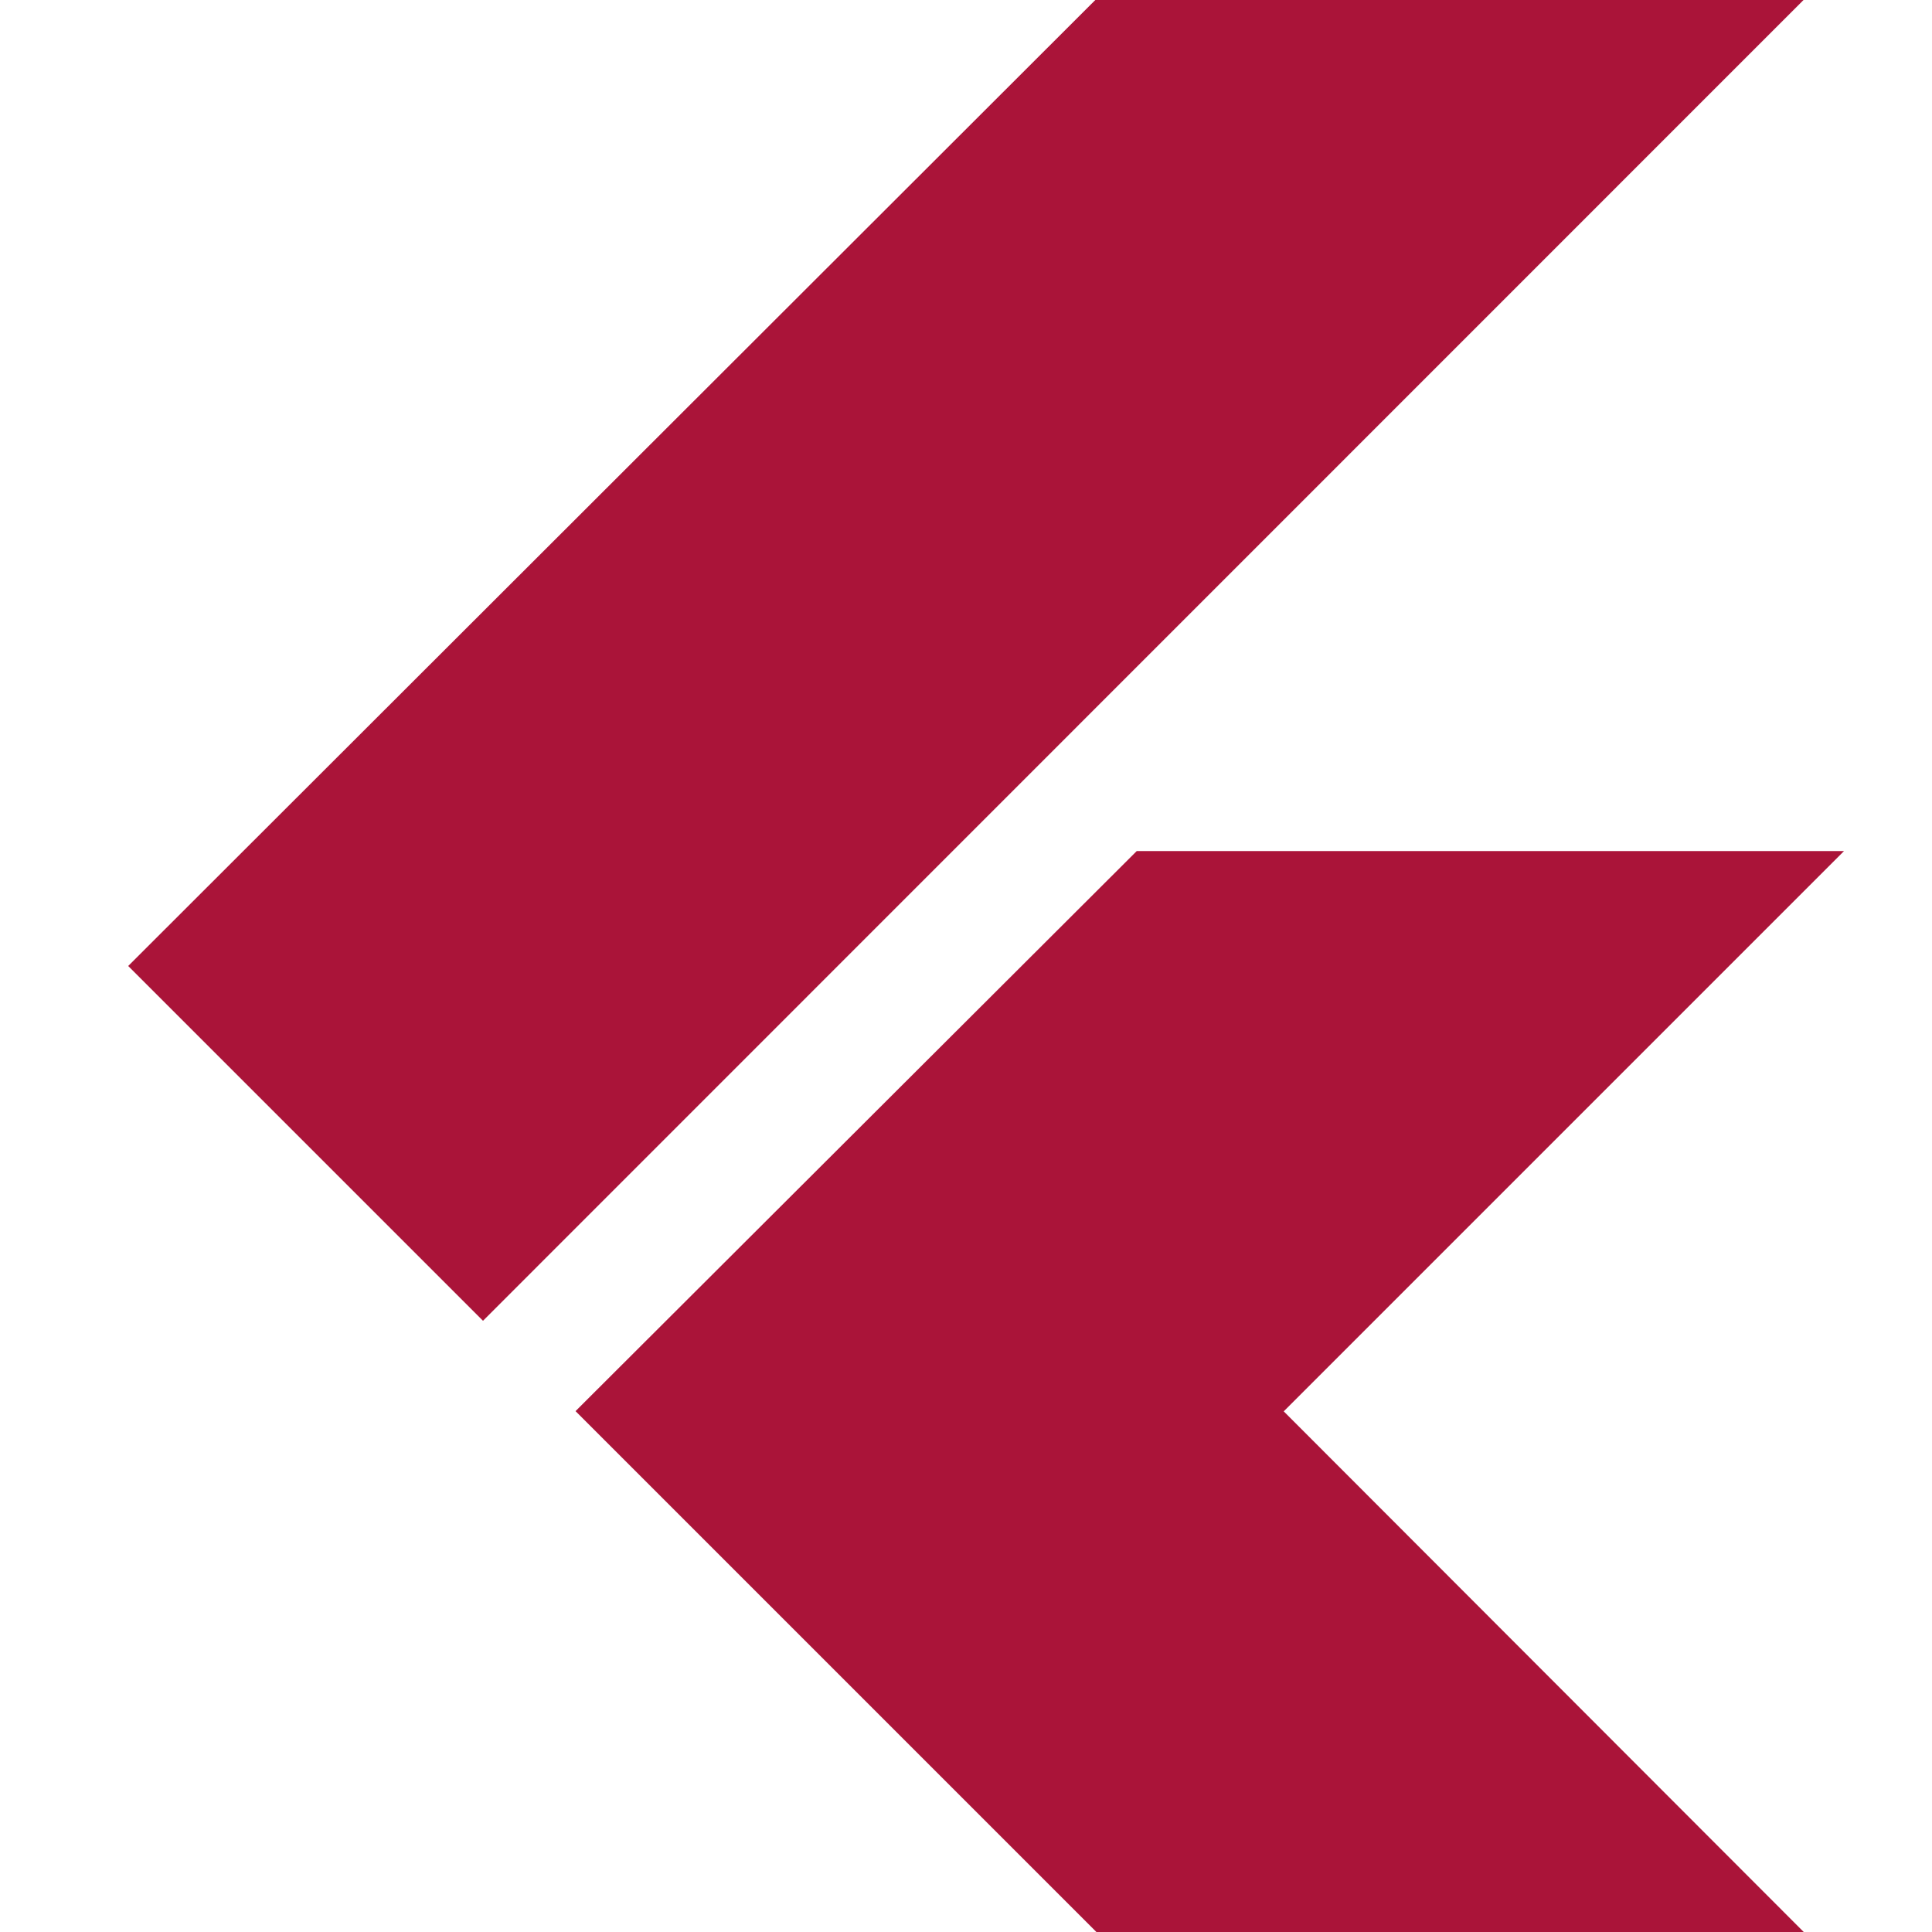
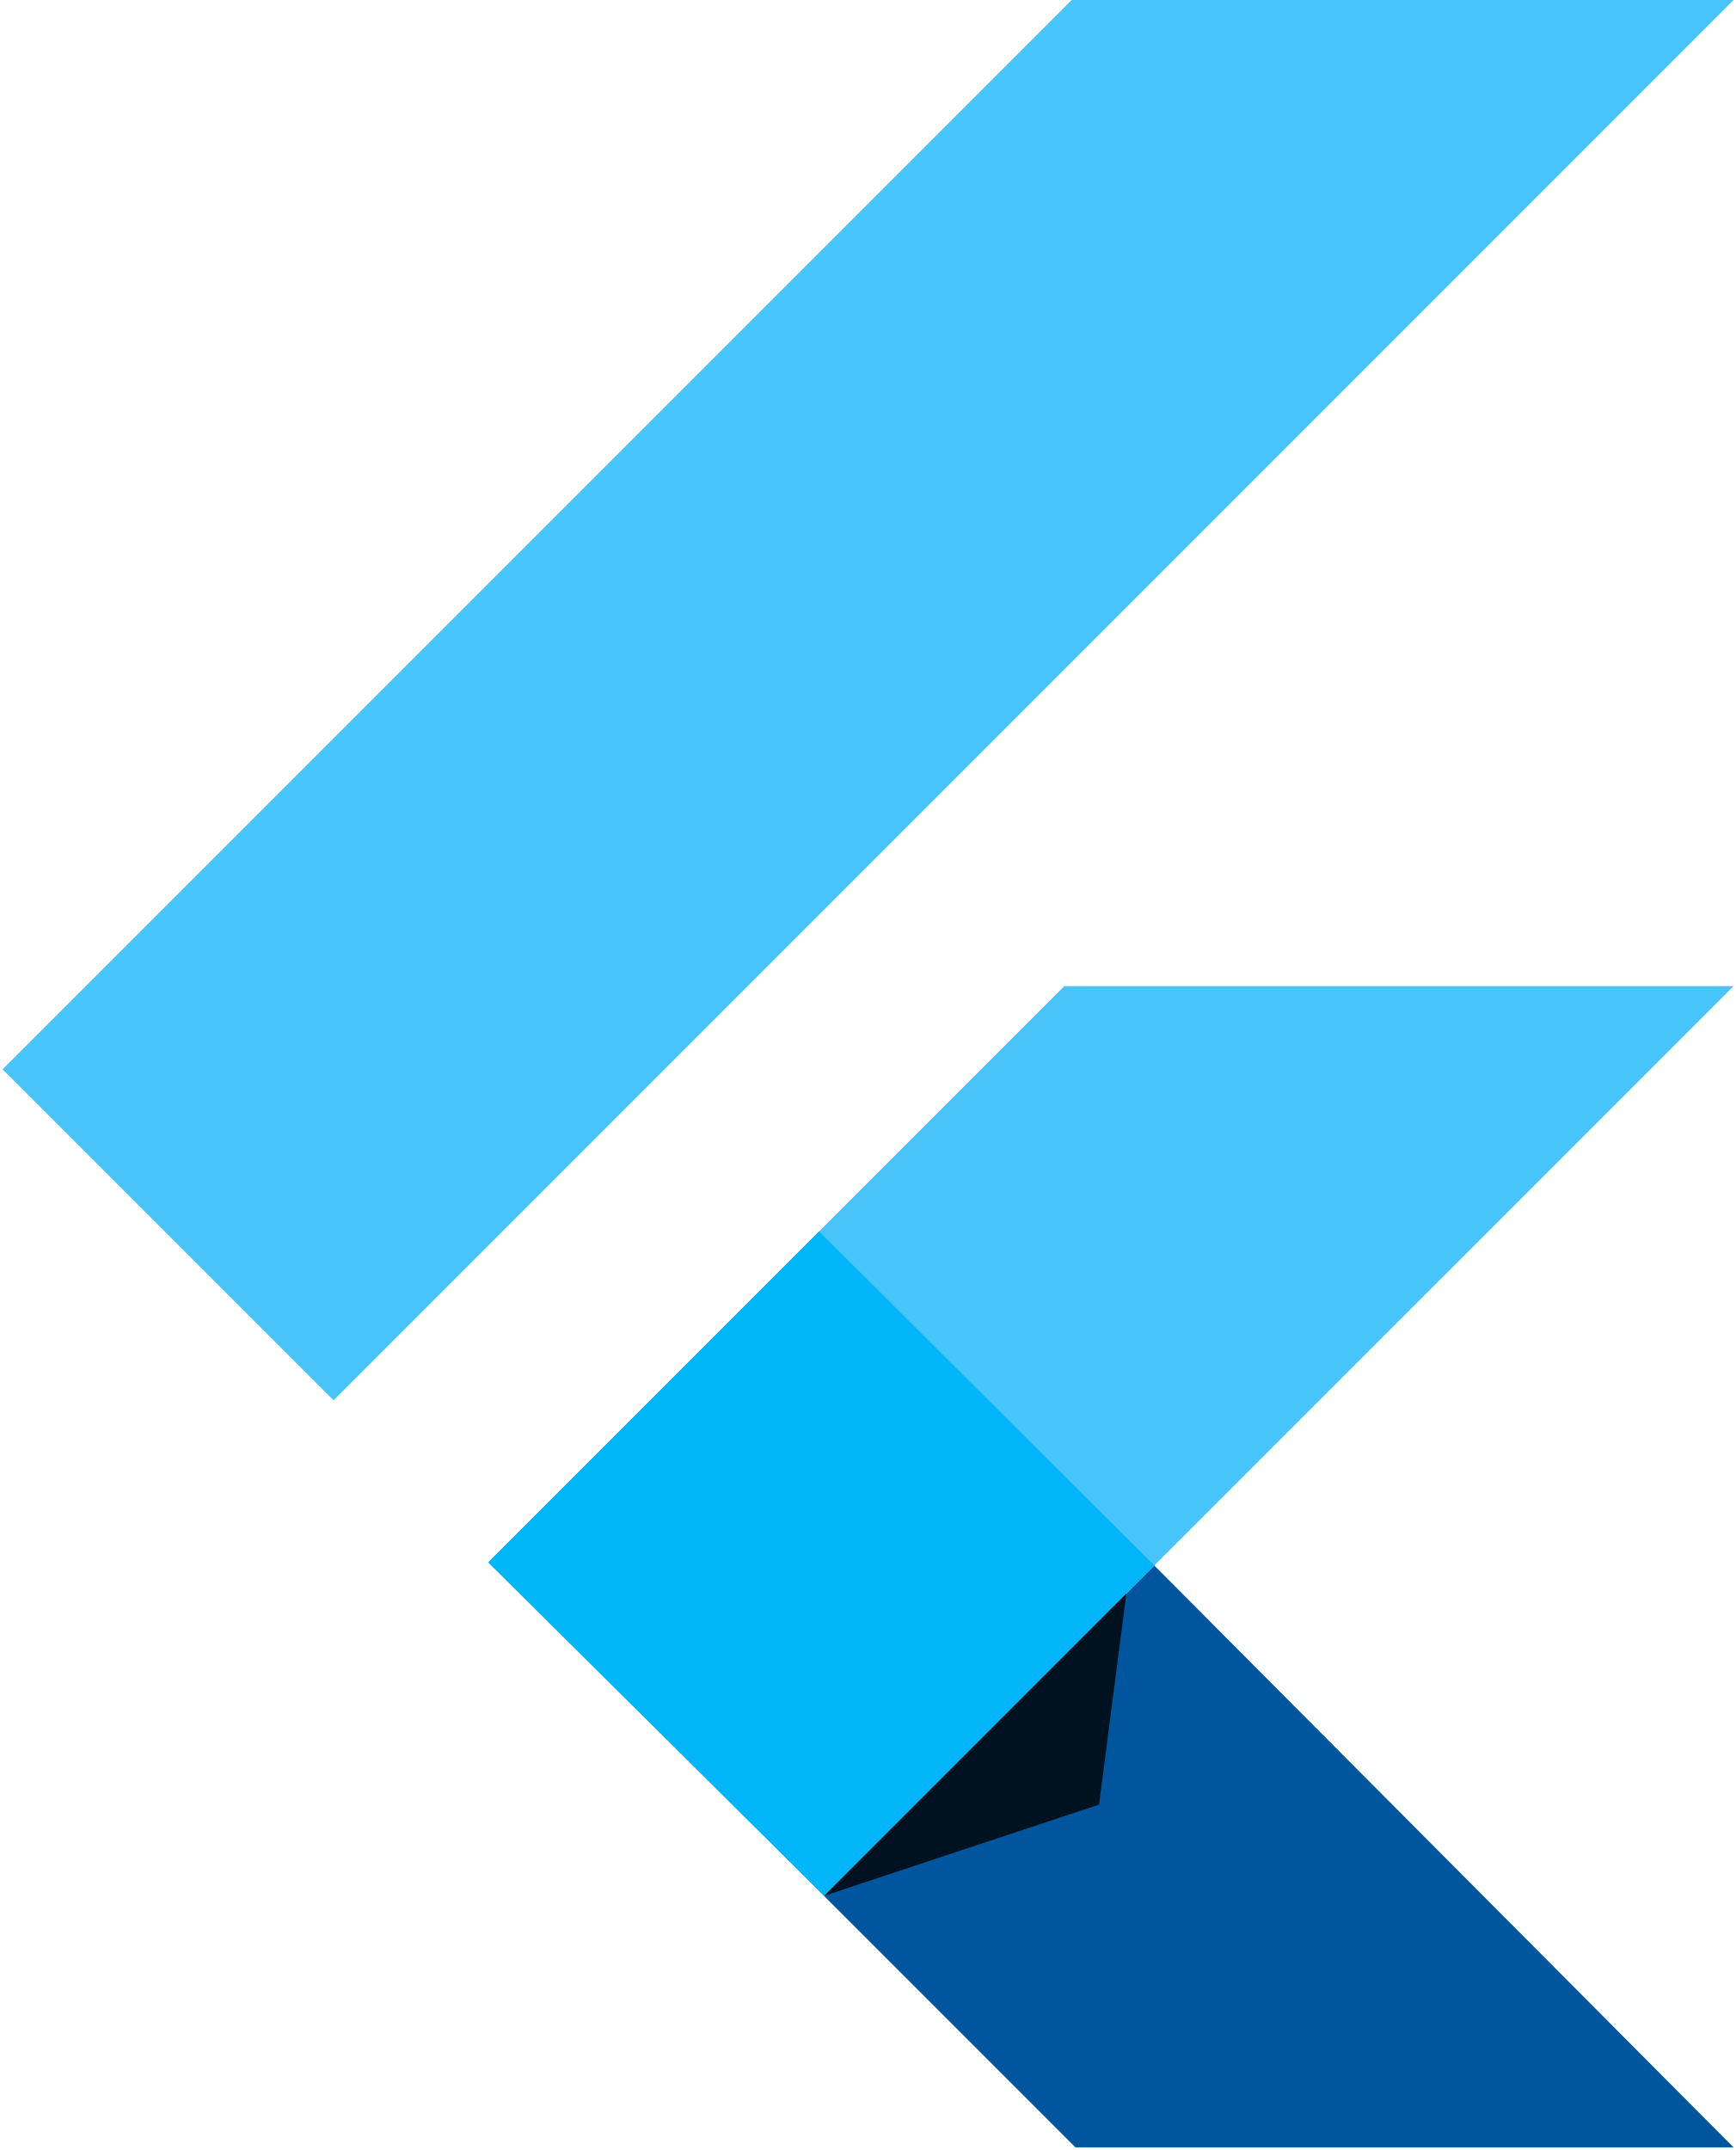
- <svg xmlns="http://www.w3.org/2000/svg" fill="#aa1439" width="800px" height="800px" viewBox="0 0 24 24" role="img" stroke="#aa1439">
-   <g id="SVGRepo_bgCarrier" stroke-width="0" />
-   <g id="SVGRepo_tracerCarrier" stroke-linecap="round" stroke-linejoin="round" />
-   <g id="SVGRepo_iconCarrier">
-     <path d="M14.314 0 2.3 12 6 15.7 21.684.013h-7.357zm.014 11.072L7.857 17.53l6.47 6.47H21.7l-6.46-6.468 6.46-6.46h-7.37z" />
-   </g>
+ <svg xmlns="http://www.w3.org/2000/svg" width="646" height="800" viewBox="0 0 646 800" fill="none">
+   <path d="M398.866 0.001L0.973 397.895L124.129 521.05L645.18 0.001H398.866Z" fill="#47C5FB" />
+   <path d="M396.094 366.932L183.05 579.975L306.669 705.441L429.597 582.513L645.181 366.932H396.094Z" fill="#47C5FB" />
+   <path d="M306.67 705.441L400.251 799.023H645.179L429.596 582.513L306.67 705.441Z" fill="#00569E" />
+   <path d="M181.665 581.36L304.823 458.202L429.595 582.514L306.67 705.442L181.665 581.36Z" fill="#00B5F8" />
+   <path d="M306.67 705.442L409.029 671.476L419.197 592.912L306.67 705.442Z" fill="url(#paint0_linear_1_74)" fill-opacity="0.8" />
+   <defs>
+     <linearGradient id="paint0_linear_1_74" x1="751.346" y1="3630.45" x2="8847.23" y2="6547.81" gradientUnits="userSpaceOnUse">
+       <stop />
+       <stop offset="1" stop-opacity="0" />
+     </linearGradient>
+   </defs>
</svg>
